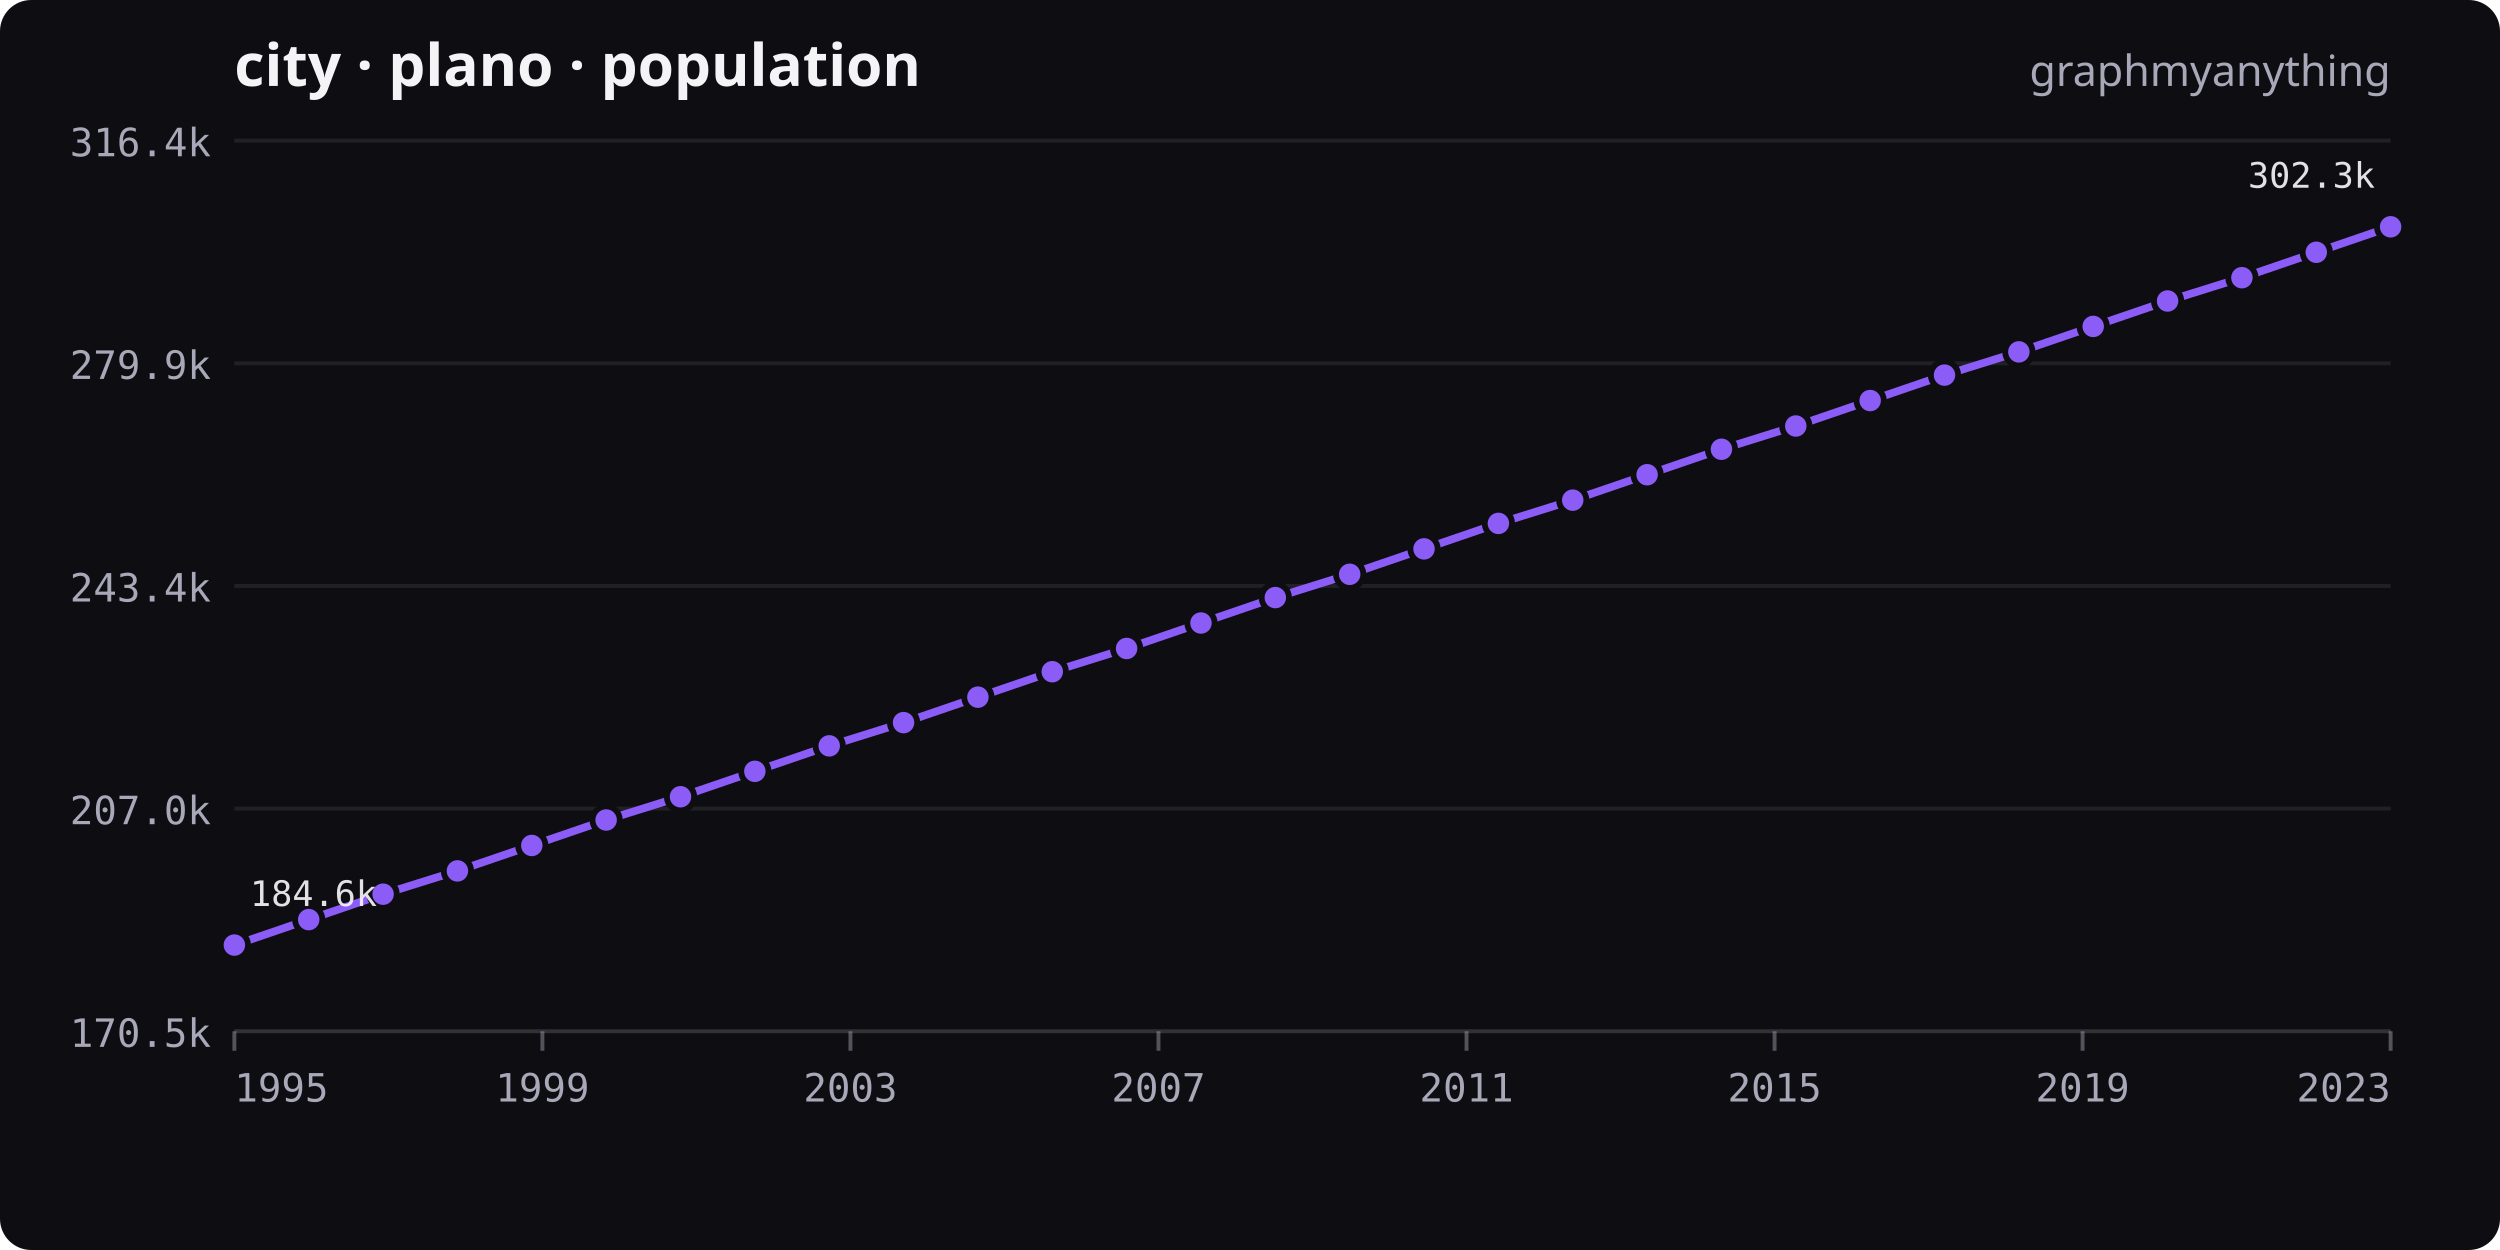
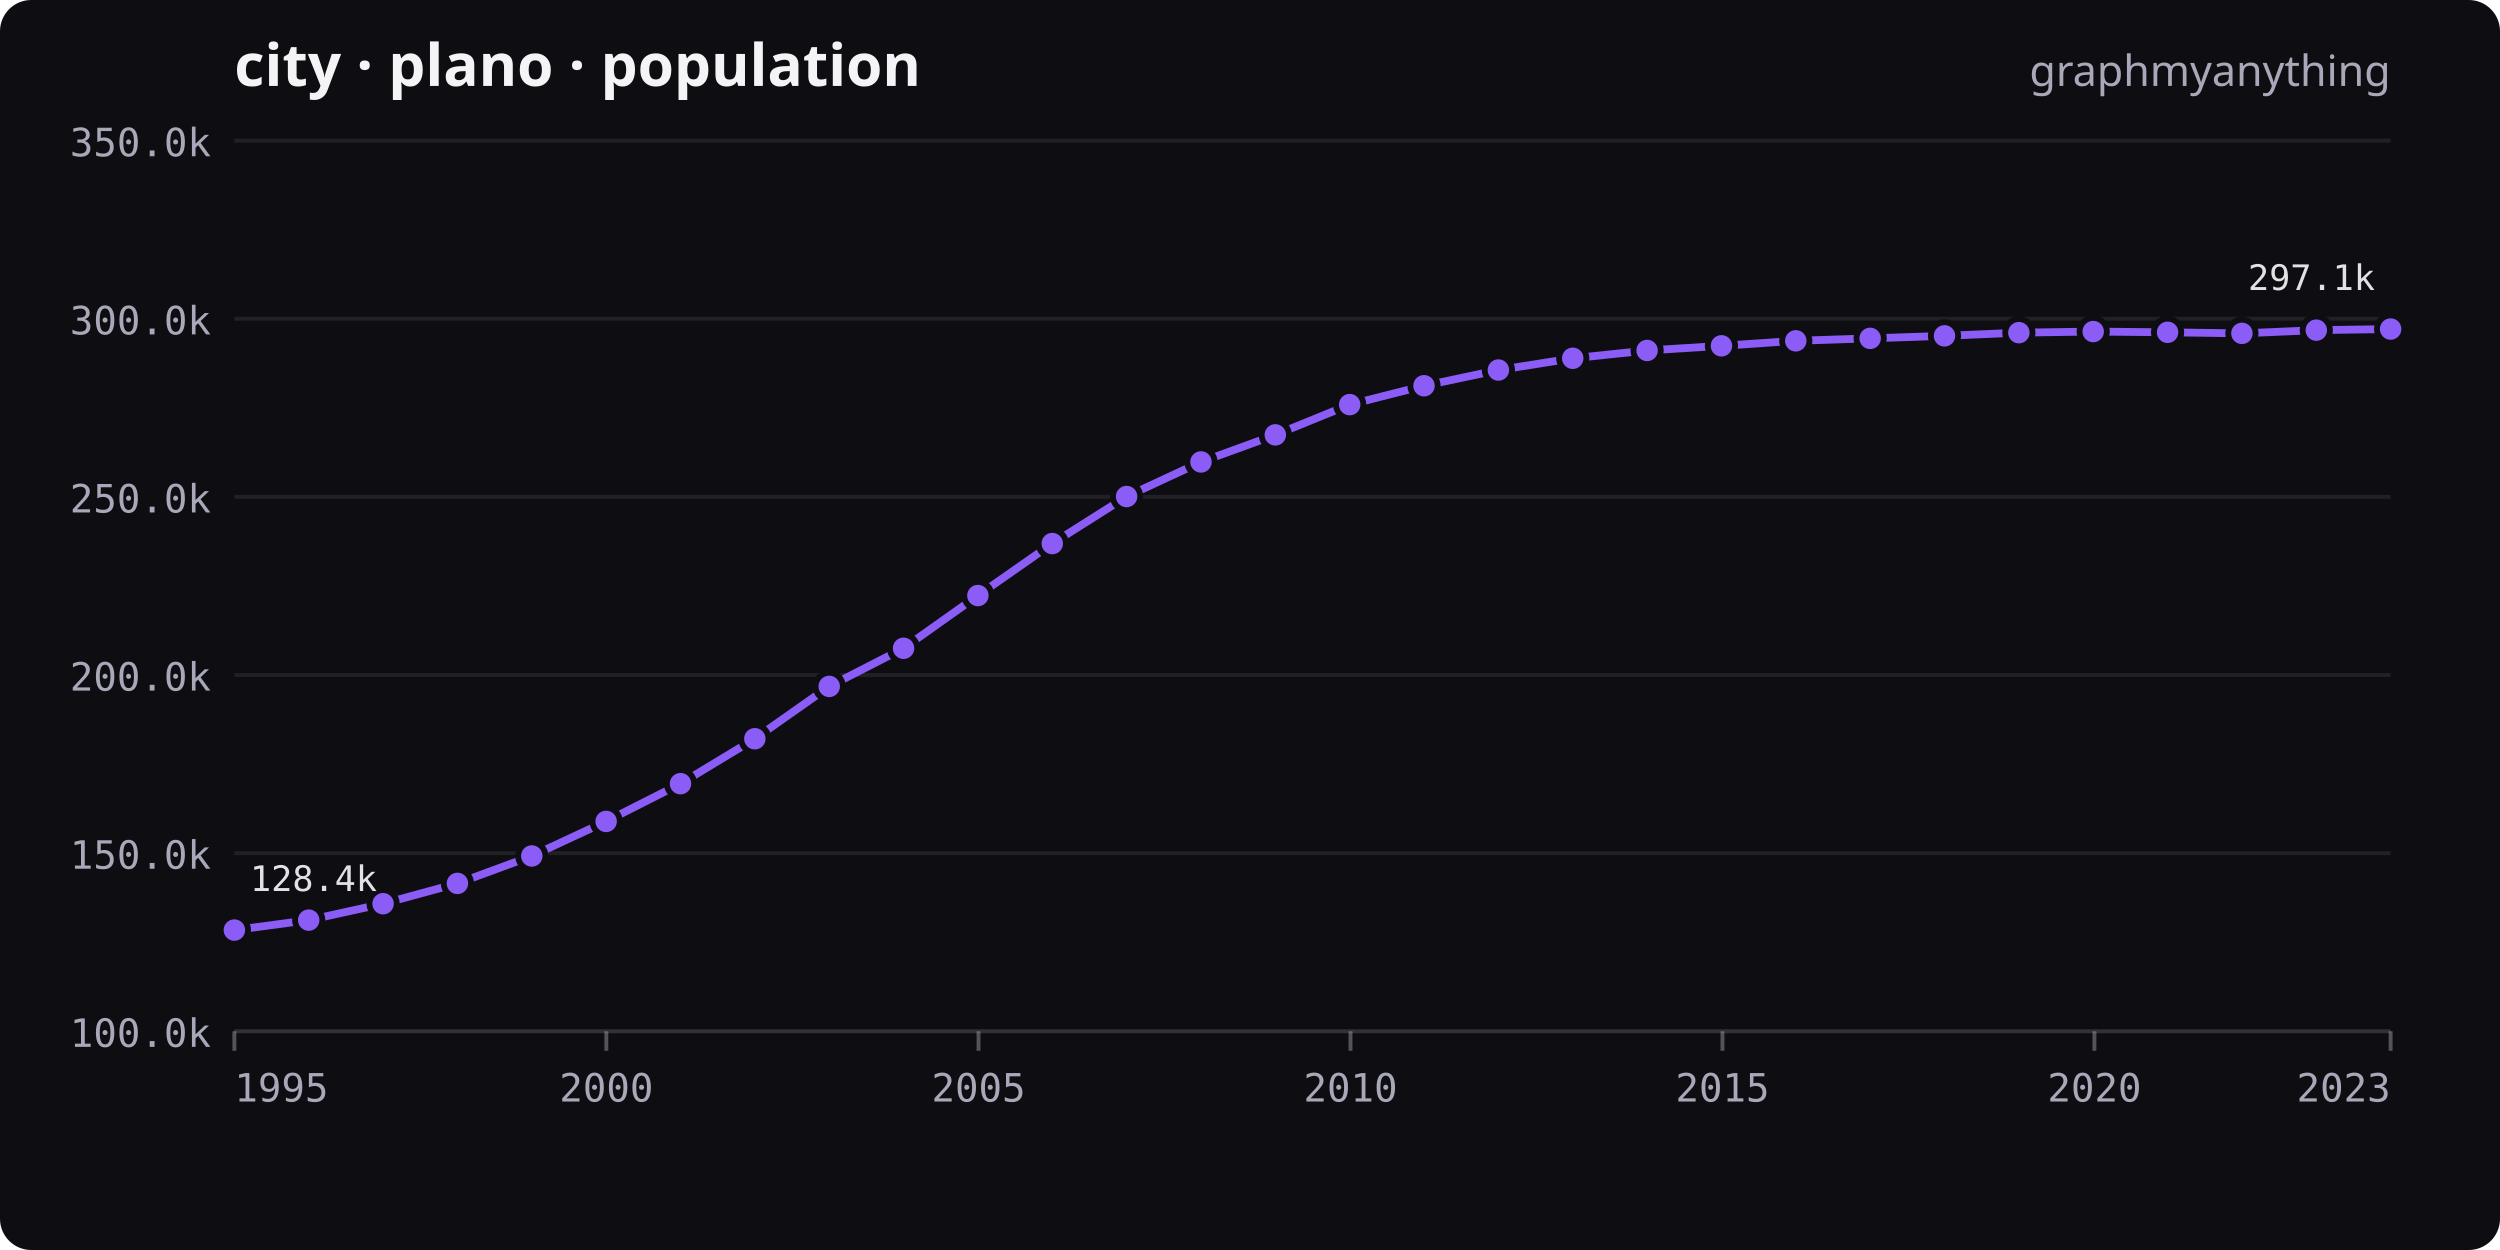
<svg xmlns="http://www.w3.org/2000/svg" width="640" height="320" viewBox="0 0 640 320">
  <rect width="100%" height="100%" fill="#0d0d12" rx="8" />
  <text x="60" y="22" fill="#f4f4f7" font-family="system-ui,sans-serif" font-size="15" font-weight="600">city · plano · population</text>
  <text x="612" y="22" text-anchor="end" fill="#a8a8b8" font-size="11" font-family="system-ui,sans-serif">graphmyanything</text>
  <line x1="60" y1="264.00" x2="612" y2="264.00" stroke="rgba(255,255,255,0.08)" />
-   <text x="54" y="268.00" text-anchor="end" fill="#a8a8b8" font-size="10" font-family="ui-monospace,monospace">170.5k</text>
-   <line x1="60" y1="207.00" x2="612" y2="207.00" stroke="rgba(255,255,255,0.08)" />
-   <text x="54" y="211.00" text-anchor="end" fill="#a8a8b8" font-size="10" font-family="ui-monospace,monospace">207.0k</text>
-   <line x1="60" y1="150.00" x2="612" y2="150.00" stroke="rgba(255,255,255,0.08)" />
-   <text x="54" y="154.00" text-anchor="end" fill="#a8a8b8" font-size="10" font-family="ui-monospace,monospace">243.4k</text>
-   <line x1="60" y1="93.00" x2="612" y2="93.00" stroke="rgba(255,255,255,0.08)" />
-   <text x="54" y="97.00" text-anchor="end" fill="#a8a8b8" font-size="10" font-family="ui-monospace,monospace">279.9k</text>
+   <text x="54" y="268.00" text-anchor="end" fill="#a8a8b8" font-size="10" font-family="ui-monospace,monospace">100.0k</text>
+   <line x1="60" y1="218.40" x2="612" y2="218.40" stroke="rgba(255,255,255,0.08)" />
+   <text x="54" y="222.40" text-anchor="end" fill="#a8a8b8" font-size="10" font-family="ui-monospace,monospace">150.0k</text>
+   <line x1="60" y1="172.80" x2="612" y2="172.80" stroke="rgba(255,255,255,0.08)" />
+   <text x="54" y="176.80" text-anchor="end" fill="#a8a8b8" font-size="10" font-family="ui-monospace,monospace">200.0k</text>
+   <line x1="60" y1="127.20" x2="612" y2="127.20" stroke="rgba(255,255,255,0.08)" />
+   <text x="54" y="131.20" text-anchor="end" fill="#a8a8b8" font-size="10" font-family="ui-monospace,monospace">250.0k</text>
+   <line x1="60" y1="81.60" x2="612" y2="81.60" stroke="rgba(255,255,255,0.08)" />
+   <text x="54" y="85.60" text-anchor="end" fill="#a8a8b8" font-size="10" font-family="ui-monospace,monospace">300.0k</text>
  <line x1="60" y1="36.00" x2="612" y2="36.00" stroke="rgba(255,255,255,0.08)" />
-   <text x="54" y="40.00" text-anchor="end" fill="#a8a8b8" font-size="10" font-family="ui-monospace,monospace">316.4k</text>
+   <text x="54" y="40.00" text-anchor="end" fill="#a8a8b8" font-size="10" font-family="ui-monospace,monospace">350.0k</text>
  <line x1="60" y1="264.00" x2="612" y2="264.00" stroke="rgba(255,255,255,0.08)" />
  <line x1="60.00" y1="264.00" x2="60.00" y2="269.00" stroke="#a8a8b8" opacity="0.45" />
  <text x="60.00" y="282.00" text-anchor="start" fill="#a8a8b8" font-size="10" font-family="ui-monospace,monospace">1995</text>
-   <line x1="138.86" y1="264.00" x2="138.86" y2="269.00" stroke="#a8a8b8" opacity="0.45" />
-   <text x="138.86" y="282.00" text-anchor="middle" fill="#a8a8b8" font-size="10" font-family="ui-monospace,monospace">1999</text>
-   <line x1="217.71" y1="264.00" x2="217.71" y2="269.00" stroke="#a8a8b8" opacity="0.45" />
-   <text x="217.71" y="282.00" text-anchor="middle" fill="#a8a8b8" font-size="10" font-family="ui-monospace,monospace">2003</text>
-   <line x1="296.57" y1="264.00" x2="296.57" y2="269.00" stroke="#a8a8b8" opacity="0.45" />
-   <text x="296.57" y="282.00" text-anchor="middle" fill="#a8a8b8" font-size="10" font-family="ui-monospace,monospace">2007</text>
-   <line x1="375.43" y1="264.00" x2="375.43" y2="269.00" stroke="#a8a8b8" opacity="0.45" />
-   <text x="375.43" y="282.00" text-anchor="middle" fill="#a8a8b8" font-size="10" font-family="ui-monospace,monospace">2011</text>
-   <line x1="454.29" y1="264.00" x2="454.29" y2="269.00" stroke="#a8a8b8" opacity="0.45" />
-   <text x="454.29" y="282.00" text-anchor="middle" fill="#a8a8b8" font-size="10" font-family="ui-monospace,monospace">2015</text>
-   <line x1="533.14" y1="264.00" x2="533.14" y2="269.00" stroke="#a8a8b8" opacity="0.45" />
-   <text x="533.14" y="282.00" text-anchor="middle" fill="#a8a8b8" font-size="10" font-family="ui-monospace,monospace">2019</text>
+   <line x1="155.22" y1="264.00" x2="155.22" y2="269.00" stroke="#a8a8b8" opacity="0.45" />
+   <text x="155.22" y="282.00" text-anchor="middle" fill="#a8a8b8" font-size="10" font-family="ui-monospace,monospace">2000</text>
+   <line x1="250.50" y1="264.00" x2="250.50" y2="269.00" stroke="#a8a8b8" opacity="0.45" />
+   <text x="250.50" y="282.00" text-anchor="middle" fill="#a8a8b8" font-size="10" font-family="ui-monospace,monospace">2005</text>
+   <line x1="345.73" y1="264.00" x2="345.73" y2="269.00" stroke="#a8a8b8" opacity="0.45" />
+   <text x="345.73" y="282.00" text-anchor="middle" fill="#a8a8b8" font-size="10" font-family="ui-monospace,monospace">2010</text>
+   <line x1="440.95" y1="264.00" x2="440.95" y2="269.00" stroke="#a8a8b8" opacity="0.45" />
+   <text x="440.95" y="282.00" text-anchor="middle" fill="#a8a8b8" font-size="10" font-family="ui-monospace,monospace">2015</text>
+   <line x1="536.17" y1="264.00" x2="536.17" y2="269.00" stroke="#a8a8b8" opacity="0.45" />
+   <text x="536.17" y="282.00" text-anchor="middle" fill="#a8a8b8" font-size="10" font-family="ui-monospace,monospace">2020</text>
  <line x1="612.00" y1="264.00" x2="612.00" y2="269.00" stroke="#a8a8b8" opacity="0.45" />
  <text x="612.00" y="282.00" text-anchor="end" fill="#a8a8b8" font-size="10" font-family="ui-monospace,monospace">2023</text>
-   <polyline fill="none" stroke="#8b5cf6" stroke-width="2" stroke-linejoin="round" points="60.00,241.94 79.03,235.42 98.07,228.91 117.10,222.95 136.14,216.44 155.17,209.92 174.21,203.97 193.24,197.46 212.28,190.94 231.31,184.99 250.34,178.47 269.38,171.96 288.41,166.01 307.45,159.49 326.48,152.98 345.52,147.02 364.55,140.51 383.59,133.99 402.62,128.04 421.66,121.53 440.69,115.01 459.72,109.06 478.76,102.54 497.79,96.03 516.83,90.08 535.86,83.56 554.90,77.05 573.93,71.09 592.97,64.58 612.00,58.06" />
-   <circle cx="60.00" cy="241.94" r="3.5" fill="#8b5cf6" stroke="#0d0d12" stroke-width="1.5" />
-   <circle cx="79.03" cy="235.42" r="3.5" fill="#8b5cf6" stroke="#0d0d12" stroke-width="1.5" />
-   <circle cx="98.07" cy="228.91" r="3.5" fill="#8b5cf6" stroke="#0d0d12" stroke-width="1.5" />
-   <circle cx="117.10" cy="222.95" r="3.5" fill="#8b5cf6" stroke="#0d0d12" stroke-width="1.5" />
-   <circle cx="136.14" cy="216.44" r="3.5" fill="#8b5cf6" stroke="#0d0d12" stroke-width="1.5" />
-   <circle cx="155.17" cy="209.92" r="3.5" fill="#8b5cf6" stroke="#0d0d12" stroke-width="1.5" />
-   <circle cx="174.21" cy="203.97" r="3.5" fill="#8b5cf6" stroke="#0d0d12" stroke-width="1.5" />
-   <circle cx="193.24" cy="197.46" r="3.5" fill="#8b5cf6" stroke="#0d0d12" stroke-width="1.5" />
-   <circle cx="212.28" cy="190.94" r="3.5" fill="#8b5cf6" stroke="#0d0d12" stroke-width="1.5" />
-   <circle cx="231.31" cy="184.99" r="3.5" fill="#8b5cf6" stroke="#0d0d12" stroke-width="1.5" />
-   <circle cx="250.34" cy="178.47" r="3.5" fill="#8b5cf6" stroke="#0d0d12" stroke-width="1.5" />
-   <circle cx="269.38" cy="171.96" r="3.5" fill="#8b5cf6" stroke="#0d0d12" stroke-width="1.5" />
-   <circle cx="288.41" cy="166.01" r="3.5" fill="#8b5cf6" stroke="#0d0d12" stroke-width="1.5" />
-   <circle cx="307.45" cy="159.49" r="3.5" fill="#8b5cf6" stroke="#0d0d12" stroke-width="1.5" />
-   <circle cx="326.48" cy="152.98" r="3.5" fill="#8b5cf6" stroke="#0d0d12" stroke-width="1.5" />
-   <circle cx="345.52" cy="147.02" r="3.5" fill="#8b5cf6" stroke="#0d0d12" stroke-width="1.5" />
-   <circle cx="364.55" cy="140.51" r="3.5" fill="#8b5cf6" stroke="#0d0d12" stroke-width="1.5" />
-   <circle cx="383.59" cy="133.99" r="3.5" fill="#8b5cf6" stroke="#0d0d12" stroke-width="1.5" />
-   <circle cx="402.62" cy="128.04" r="3.5" fill="#8b5cf6" stroke="#0d0d12" stroke-width="1.5" />
-   <circle cx="421.66" cy="121.53" r="3.5" fill="#8b5cf6" stroke="#0d0d12" stroke-width="1.5" />
-   <circle cx="440.69" cy="115.01" r="3.5" fill="#8b5cf6" stroke="#0d0d12" stroke-width="1.5" />
-   <circle cx="459.72" cy="109.06" r="3.5" fill="#8b5cf6" stroke="#0d0d12" stroke-width="1.5" />
-   <circle cx="478.76" cy="102.54" r="3.5" fill="#8b5cf6" stroke="#0d0d12" stroke-width="1.5" />
-   <circle cx="497.79" cy="96.03" r="3.5" fill="#8b5cf6" stroke="#0d0d12" stroke-width="1.5" />
-   <circle cx="516.83" cy="90.08" r="3.5" fill="#8b5cf6" stroke="#0d0d12" stroke-width="1.5" />
-   <circle cx="535.86" cy="83.56" r="3.5" fill="#8b5cf6" stroke="#0d0d12" stroke-width="1.5" />
-   <circle cx="554.90" cy="77.05" r="3.5" fill="#8b5cf6" stroke="#0d0d12" stroke-width="1.5" />
-   <circle cx="573.93" cy="71.09" r="3.5" fill="#8b5cf6" stroke="#0d0d12" stroke-width="1.5" />
-   <circle cx="592.97" cy="64.58" r="3.5" fill="#8b5cf6" stroke="#0d0d12" stroke-width="1.5" />
-   <circle cx="612.00" cy="58.06" r="3.5" fill="#8b5cf6" stroke="#0d0d12" stroke-width="1.5" />
-   <text x="64.00" y="231.94" text-anchor="start" fill="#f4f4f7" font-size="9" font-family="ui-monospace,monospace" opacity="0.92">184.6k</text>
-   <text x="608.00" y="48.06" text-anchor="end" fill="#f4f4f7" font-size="9" font-family="ui-monospace,monospace" opacity="0.92">302.3k</text>
+   <polyline fill="none" stroke="#8b5cf6" stroke-width="2" stroke-linejoin="round" points="60.00,238.10 79.03,235.55 98.07,231.35 117.10,226.15 136.14,219.13 155.17,210.28 174.21,200.62 193.24,189.12 212.28,175.72 231.31,165.96 250.34,152.46 269.38,139.15 288.41,127.11 307.45,118.26 326.48,111.33 345.52,103.58 364.55,98.75 383.59,94.73 402.62,91.72 421.66,89.72 440.69,88.53 459.72,87.25 478.76,86.62 497.79,85.98 516.83,85.16 535.86,84.88 554.90,85.07 573.93,85.34 592.97,84.52 612.00,84.24" />
+   <circle cx="60.00" cy="238.10" r="3.5" fill="#8b5cf6" stroke="#0d0d12" stroke-width="1.5" />
+   <circle cx="79.03" cy="235.55" r="3.5" fill="#8b5cf6" stroke="#0d0d12" stroke-width="1.5" />
+   <circle cx="98.07" cy="231.35" r="3.5" fill="#8b5cf6" stroke="#0d0d12" stroke-width="1.5" />
+   <circle cx="117.10" cy="226.15" r="3.5" fill="#8b5cf6" stroke="#0d0d12" stroke-width="1.5" />
+   <circle cx="136.14" cy="219.13" r="3.5" fill="#8b5cf6" stroke="#0d0d12" stroke-width="1.5" />
+   <circle cx="155.17" cy="210.28" r="3.5" fill="#8b5cf6" stroke="#0d0d12" stroke-width="1.5" />
+   <circle cx="174.21" cy="200.62" r="3.5" fill="#8b5cf6" stroke="#0d0d12" stroke-width="1.5" />
+   <circle cx="193.24" cy="189.12" r="3.5" fill="#8b5cf6" stroke="#0d0d12" stroke-width="1.5" />
+   <circle cx="212.28" cy="175.72" r="3.5" fill="#8b5cf6" stroke="#0d0d12" stroke-width="1.5" />
+   <circle cx="231.31" cy="165.96" r="3.5" fill="#8b5cf6" stroke="#0d0d12" stroke-width="1.5" />
+   <circle cx="250.34" cy="152.46" r="3.5" fill="#8b5cf6" stroke="#0d0d12" stroke-width="1.5" />
+   <circle cx="269.38" cy="139.15" r="3.5" fill="#8b5cf6" stroke="#0d0d12" stroke-width="1.5" />
+   <circle cx="288.41" cy="127.11" r="3.5" fill="#8b5cf6" stroke="#0d0d12" stroke-width="1.5" />
+   <circle cx="307.45" cy="118.26" r="3.5" fill="#8b5cf6" stroke="#0d0d12" stroke-width="1.5" />
+   <circle cx="326.48" cy="111.33" r="3.5" fill="#8b5cf6" stroke="#0d0d12" stroke-width="1.5" />
+   <circle cx="345.52" cy="103.58" r="3.5" fill="#8b5cf6" stroke="#0d0d12" stroke-width="1.5" />
+   <circle cx="364.55" cy="98.75" r="3.5" fill="#8b5cf6" stroke="#0d0d12" stroke-width="1.5" />
+   <circle cx="383.59" cy="94.73" r="3.5" fill="#8b5cf6" stroke="#0d0d12" stroke-width="1.5" />
+   <circle cx="402.62" cy="91.72" r="3.5" fill="#8b5cf6" stroke="#0d0d12" stroke-width="1.5" />
+   <circle cx="421.66" cy="89.72" r="3.5" fill="#8b5cf6" stroke="#0d0d12" stroke-width="1.5" />
+   <circle cx="440.69" cy="88.53" r="3.5" fill="#8b5cf6" stroke="#0d0d12" stroke-width="1.5" />
+   <circle cx="459.72" cy="87.25" r="3.5" fill="#8b5cf6" stroke="#0d0d12" stroke-width="1.5" />
+   <circle cx="478.76" cy="86.62" r="3.5" fill="#8b5cf6" stroke="#0d0d12" stroke-width="1.5" />
+   <circle cx="497.79" cy="85.98" r="3.5" fill="#8b5cf6" stroke="#0d0d12" stroke-width="1.5" />
+   <circle cx="516.83" cy="85.16" r="3.5" fill="#8b5cf6" stroke="#0d0d12" stroke-width="1.5" />
+   <circle cx="535.86" cy="84.88" r="3.5" fill="#8b5cf6" stroke="#0d0d12" stroke-width="1.5" />
+   <circle cx="554.90" cy="85.07" r="3.5" fill="#8b5cf6" stroke="#0d0d12" stroke-width="1.5" />
+   <circle cx="573.93" cy="85.34" r="3.5" fill="#8b5cf6" stroke="#0d0d12" stroke-width="1.5" />
+   <circle cx="592.97" cy="84.52" r="3.5" fill="#8b5cf6" stroke="#0d0d12" stroke-width="1.5" />
+   <circle cx="612.00" cy="84.24" r="3.5" fill="#8b5cf6" stroke="#0d0d12" stroke-width="1.5" />
+   <text x="64.00" y="228.10" text-anchor="start" fill="#f4f4f7" font-size="9" font-family="ui-monospace,monospace" opacity="0.92">128.4k</text>
+   <text x="608.00" y="74.24" text-anchor="end" fill="#f4f4f7" font-size="9" font-family="ui-monospace,monospace" opacity="0.92">297.1k</text>
</svg>
